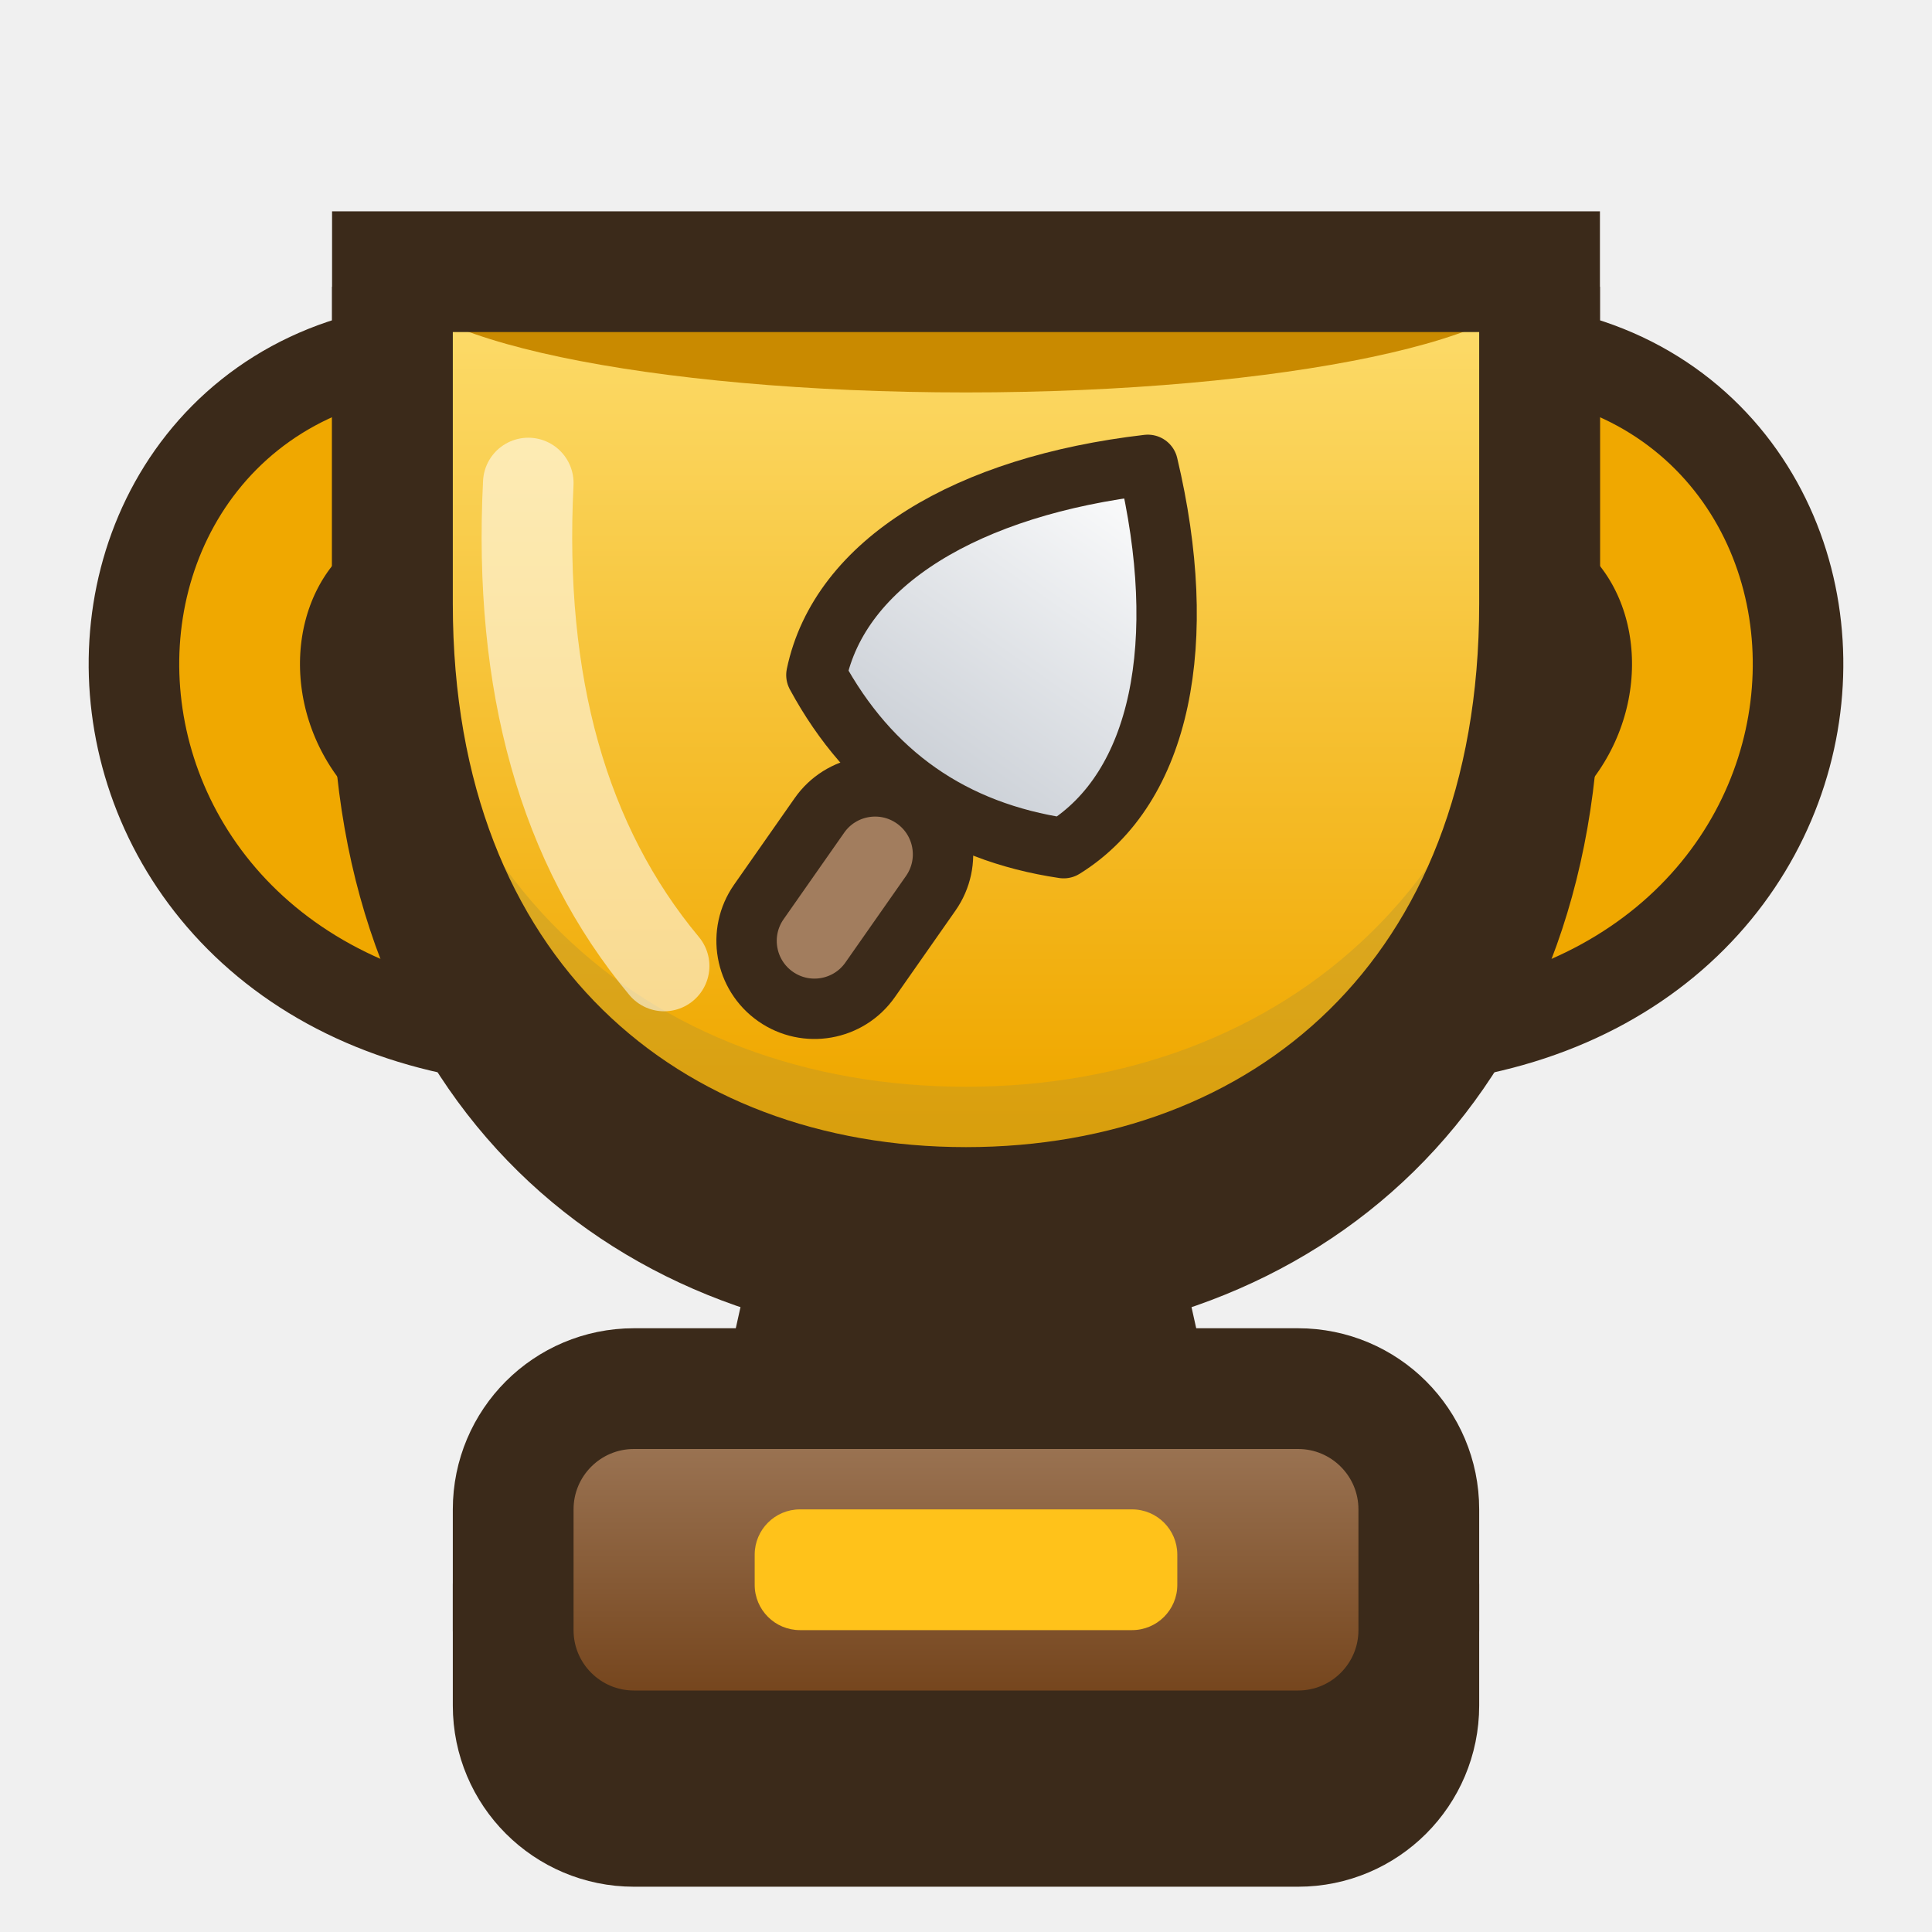
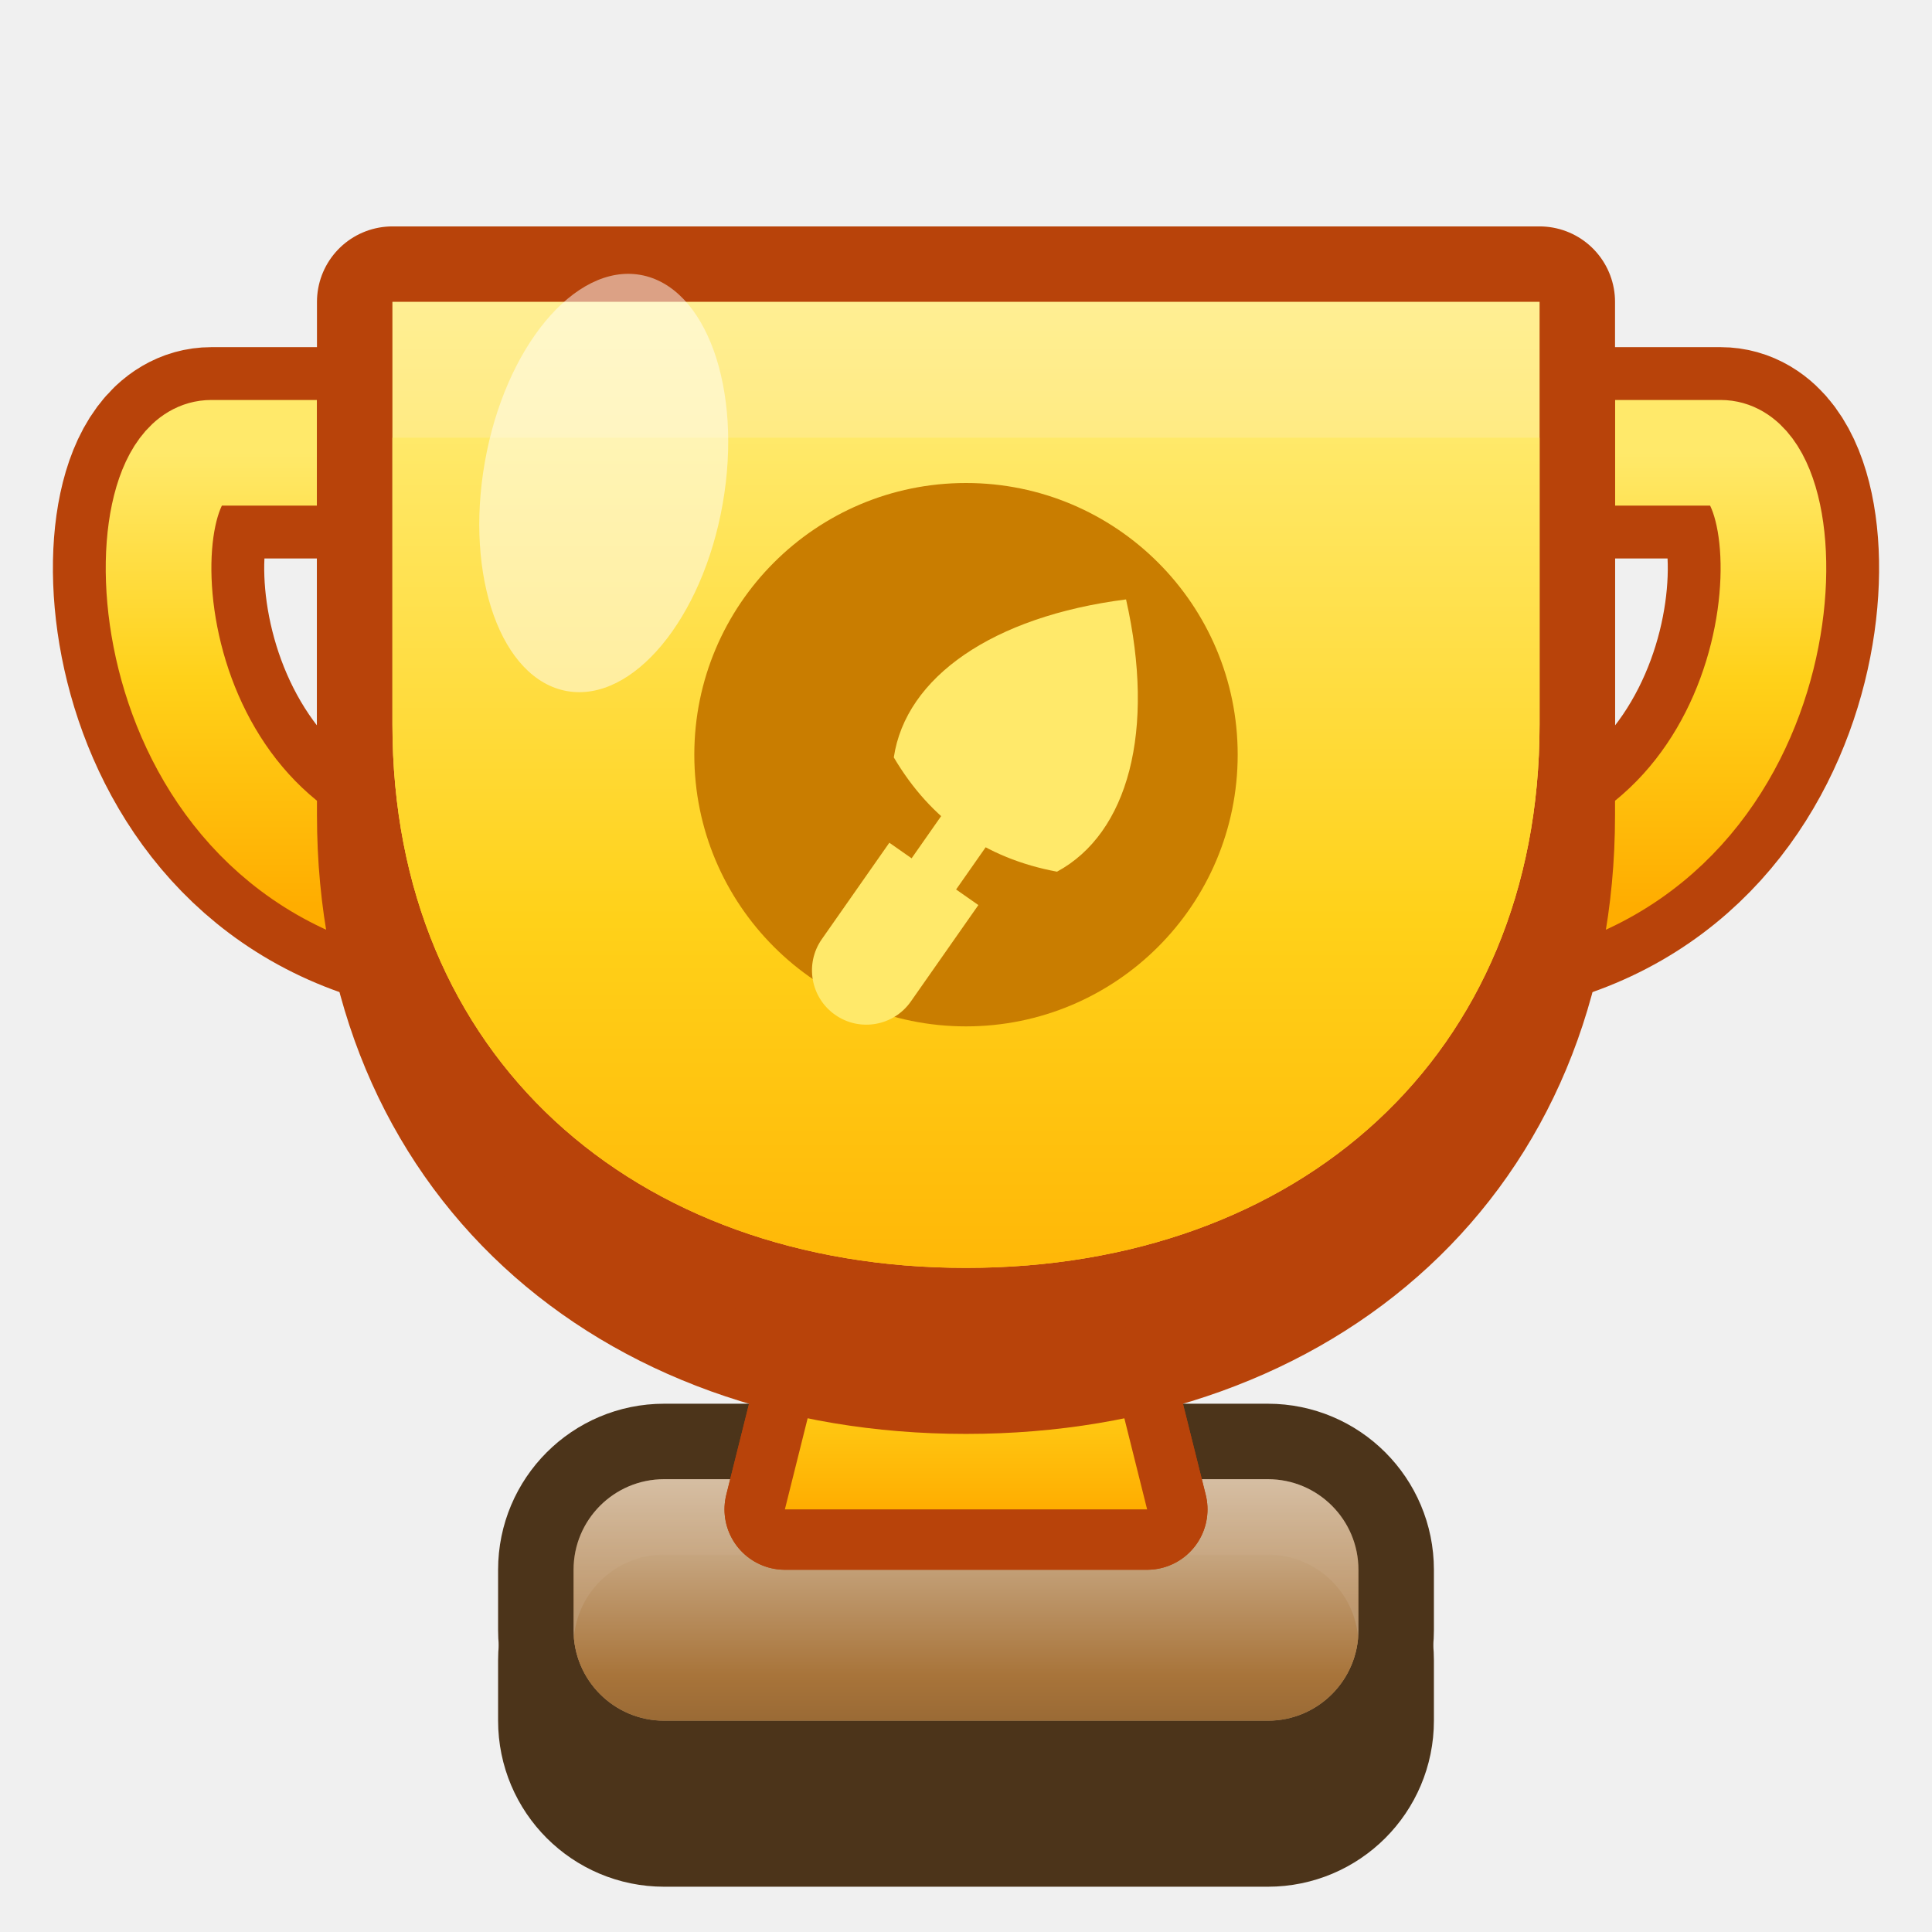
<svg xmlns="http://www.w3.org/2000/svg" viewBox="0 0 128 128" width="128" height="128">
  <defs>
-     <linearGradient id="g" x1="0" y1="0" x2="0" y2="1">
-       <stop offset="0" stop-color="#FFE680" />
-       <stop offset="1" stop-color="#F0A800" />
+     <g id="s54">
+       <rect x="38" y="98" width="52" height="16" rx="6" />
+     </g>
+     <g id="s55">
+       <path d="M56 84H72L76 100H52Z" />
+     </g>
+     <g id="s56">
+       <path d="M26 20H102V48C102 70 86 84 64 84C42 84 26 70 26 48Z" />
+     </g>
+     <rect id="p57" x="38" y="98" width="52" height="16" rx="6" />
+     <clipPath id="cp57">
+       <use href="#p57" />
+     </clipPath>
+     <linearGradient id="gp57" x1="0" y1="0" x2="0" y2="1">
+       <stop offset="0" stop-color="#C6A57F" />
+       <stop offset="0.5" stop-color="#A8743A" />
+       <stop offset="1" stop-color="#835A2D" />
    </linearGradient>
-     <linearGradient id="w" x1="0" y1="0" x2="0" y2="1">
-       <stop offset="0" stop-color="#A27D5E" />
-       <stop offset="1" stop-color="#6D3B11" />
+     <path id="p58" d="M56 84H72L76 100H52Z" />
+     <clipPath id="cp58">
+       <use href="#p58" />
+     </clipPath>
+     <linearGradient id="gp58" x1="0" y1="0" x2="0" y2="1">
+       <stop offset="0" stop-color="#FFE96A" />
+       <stop offset="0.5" stop-color="#FFD119" />
+       <stop offset="1" stop-color="#FFAD00" />
    </linearGradient>
-     <linearGradient id="m" x1="0" y1="0" x2="0" y2="1">
-       <stop offset="0" stop-color="#FFFFFF" />
-       <stop offset="1" stop-color="#C9CED5" />
+     <path id="p59" d="M26 20H102V48C102 70 86 84 64 84C42 84 26 70 26 48Z" />
+     <clipPath id="cp59">
+       <use href="#p59" />
+     </clipPath>
+     <linearGradient id="gp59" x1="0" y1="0" x2="0" y2="1">
+       <stop offset="0" stop-color="#FFE96A" />
+       <stop offset="0.5" stop-color="#FFD119" />
+       <stop offset="1" stop-color="#FFAD00" />
    </linearGradient>
-     <path id="b" d="M26 18H102V40C102 66 85 80 64 80C43 80 26 66 26 40Z" />
-     <clipPath id="c">
-       <use href="#b" />
-     </clipPath>
+     <linearGradient id="gHd" x1="0" y1="0" x2="0" y2="1">
+       <stop offset="0" stop-color="#FFE96A" />
+       <stop offset="0.5" stop-color="#FFD119" />
+       <stop offset="1" stop-color="#FFAD00" />
+     </linearGradient>
  </defs>
-   <g fill="none" stroke-linecap="round">
-     <path d="M30 30C10 30 10 62 38 62M98 30C118 30 118 62 90 62" stroke="#3B2A1A" stroke-width="20" />
-     <path d="M30 30C10 30 10 62 38 62M98 30C118 30 118 62 90 62" stroke="#F0A800" stroke-width="8" />
+   <path d="M26 30H14C8 30 8 56 28 60M102 30H114C120 30 120 56 100 60" fill="none" stroke="#B8430A" stroke-width="14" stroke-linecap="round" />
+   <path d="M26 30H14C8 30 8 56 28 60M102 30H114C120 30 120 56 100 60" fill="none" stroke="url(#gHd)" stroke-width="7" stroke-linecap="round" />
+   <use href="#s54" fill="#4C341A" stroke="#4C341A" stroke-width="10" stroke-linejoin="round" stroke-linecap="round" transform="translate(0 6)" />
+   <use href="#s54" fill="#4C341A" stroke="#4C341A" stroke-width="10" stroke-linejoin="round" stroke-linecap="round" />
+   <use href="#p57" fill="url(#gp57)" />
+   <g clip-path="url(#cp57)">
+     <use href="#p57" fill="#FFFFFF" fill-opacity="0.28" />
+     <use href="#p57" fill="url(#gp57)" transform="translate(0 5)" />
  </g>
-   <rect x="34" y="92" width="60" height="24" rx="8" transform="translate(0 5)" fill="#3B2A1A" stroke="#3B2A1A" stroke-width="8" />
-   <path d="M55 76H73L77 94H51Z" fill="url(#g)" stroke="#3B2A1A" stroke-width="7" stroke-linejoin="round" />
-   <rect x="34" y="92" width="60" height="24" rx="8" fill="url(#w)" stroke="#3B2A1A" stroke-width="8" />
-   <rect x="50" y="100" width="28" height="8" rx="3" fill="#FFC21A" />
-   <use href="#b" transform="translate(0 5)" fill="#3B2A1A" stroke="#3B2A1A" stroke-width="8" />
-   <use href="#b" fill="url(#g)" />
-   <g clip-path="url(#c)">
-     <use href="#b" fill="#AD8412" fill-opacity=".35" />
-     <use href="#b" y="-8" fill="url(#g)" />
-     <ellipse cx="64" cy="18" rx="38" ry="8" fill="#C98A00" />
+   <use href="#s55" fill="#B8430A" stroke="#B8430A" stroke-width="8" stroke-linejoin="round" stroke-linecap="round" transform="translate(0 0)" />
+   <use href="#s55" fill="#B8430A" stroke="#B8430A" stroke-width="8" stroke-linejoin="round" stroke-linecap="round" />
+   <use href="#p58" fill="url(#gp58)" />
+   <use href="#s56" fill="#B8430A" stroke="#B8430A" stroke-width="10" stroke-linejoin="round" stroke-linecap="round" transform="translate(0 6)" />
+   <use href="#s56" fill="#B8430A" stroke="#B8430A" stroke-width="10" stroke-linejoin="round" stroke-linecap="round" />
+   <use href="#p59" fill="url(#gp59)" />
+   <g clip-path="url(#cp59)">
+     <use href="#p59" fill="#FFFFFF" fill-opacity="0.28" />
+     <use href="#p59" fill="url(#gp59)" transform="translate(0 9)" />
  </g>
-   <path d="M35 32Q34 52 44 64" fill="none" stroke="#FFFFFF" stroke-opacity=".55" stroke-width="6" stroke-linecap="round" />
-   <use href="#b" fill="none" stroke="#3B2A1A" stroke-width="8" />
-   <g transform="translate(64 48) rotate(35)" stroke="#3B2A1A" stroke-width="4" stroke-linejoin="round">
-     <path d="M0-21C9-13 13-4 10 3Q0 8-10 3C-13-4-9-13 0-21Z" fill="url(#m)" />
-     <rect x="-4.5" y="6" width="9" height="16" rx="4.5" fill="#A27D5E" />
+   <circle cx="64" cy="50" r="18" fill="#C97D00" />
+   <g transform="translate(66 52) rotate(35) scale(.6)">
+     <path d="M0-25C11-15 15-4 11 4Q0 9-11 4C-15-4-11-15 0-25ZM-3 6h6v7h-6ZM-6 12h12v13a6 6 0 0 1-12 0Z" fill="#FFE96A" />
  </g>
+   <ellipse cx="40" cy="32" rx="8" ry="14" transform="rotate(10 40 32)" fill="#FFFFFF" fill-opacity="0.5" />
</svg>
